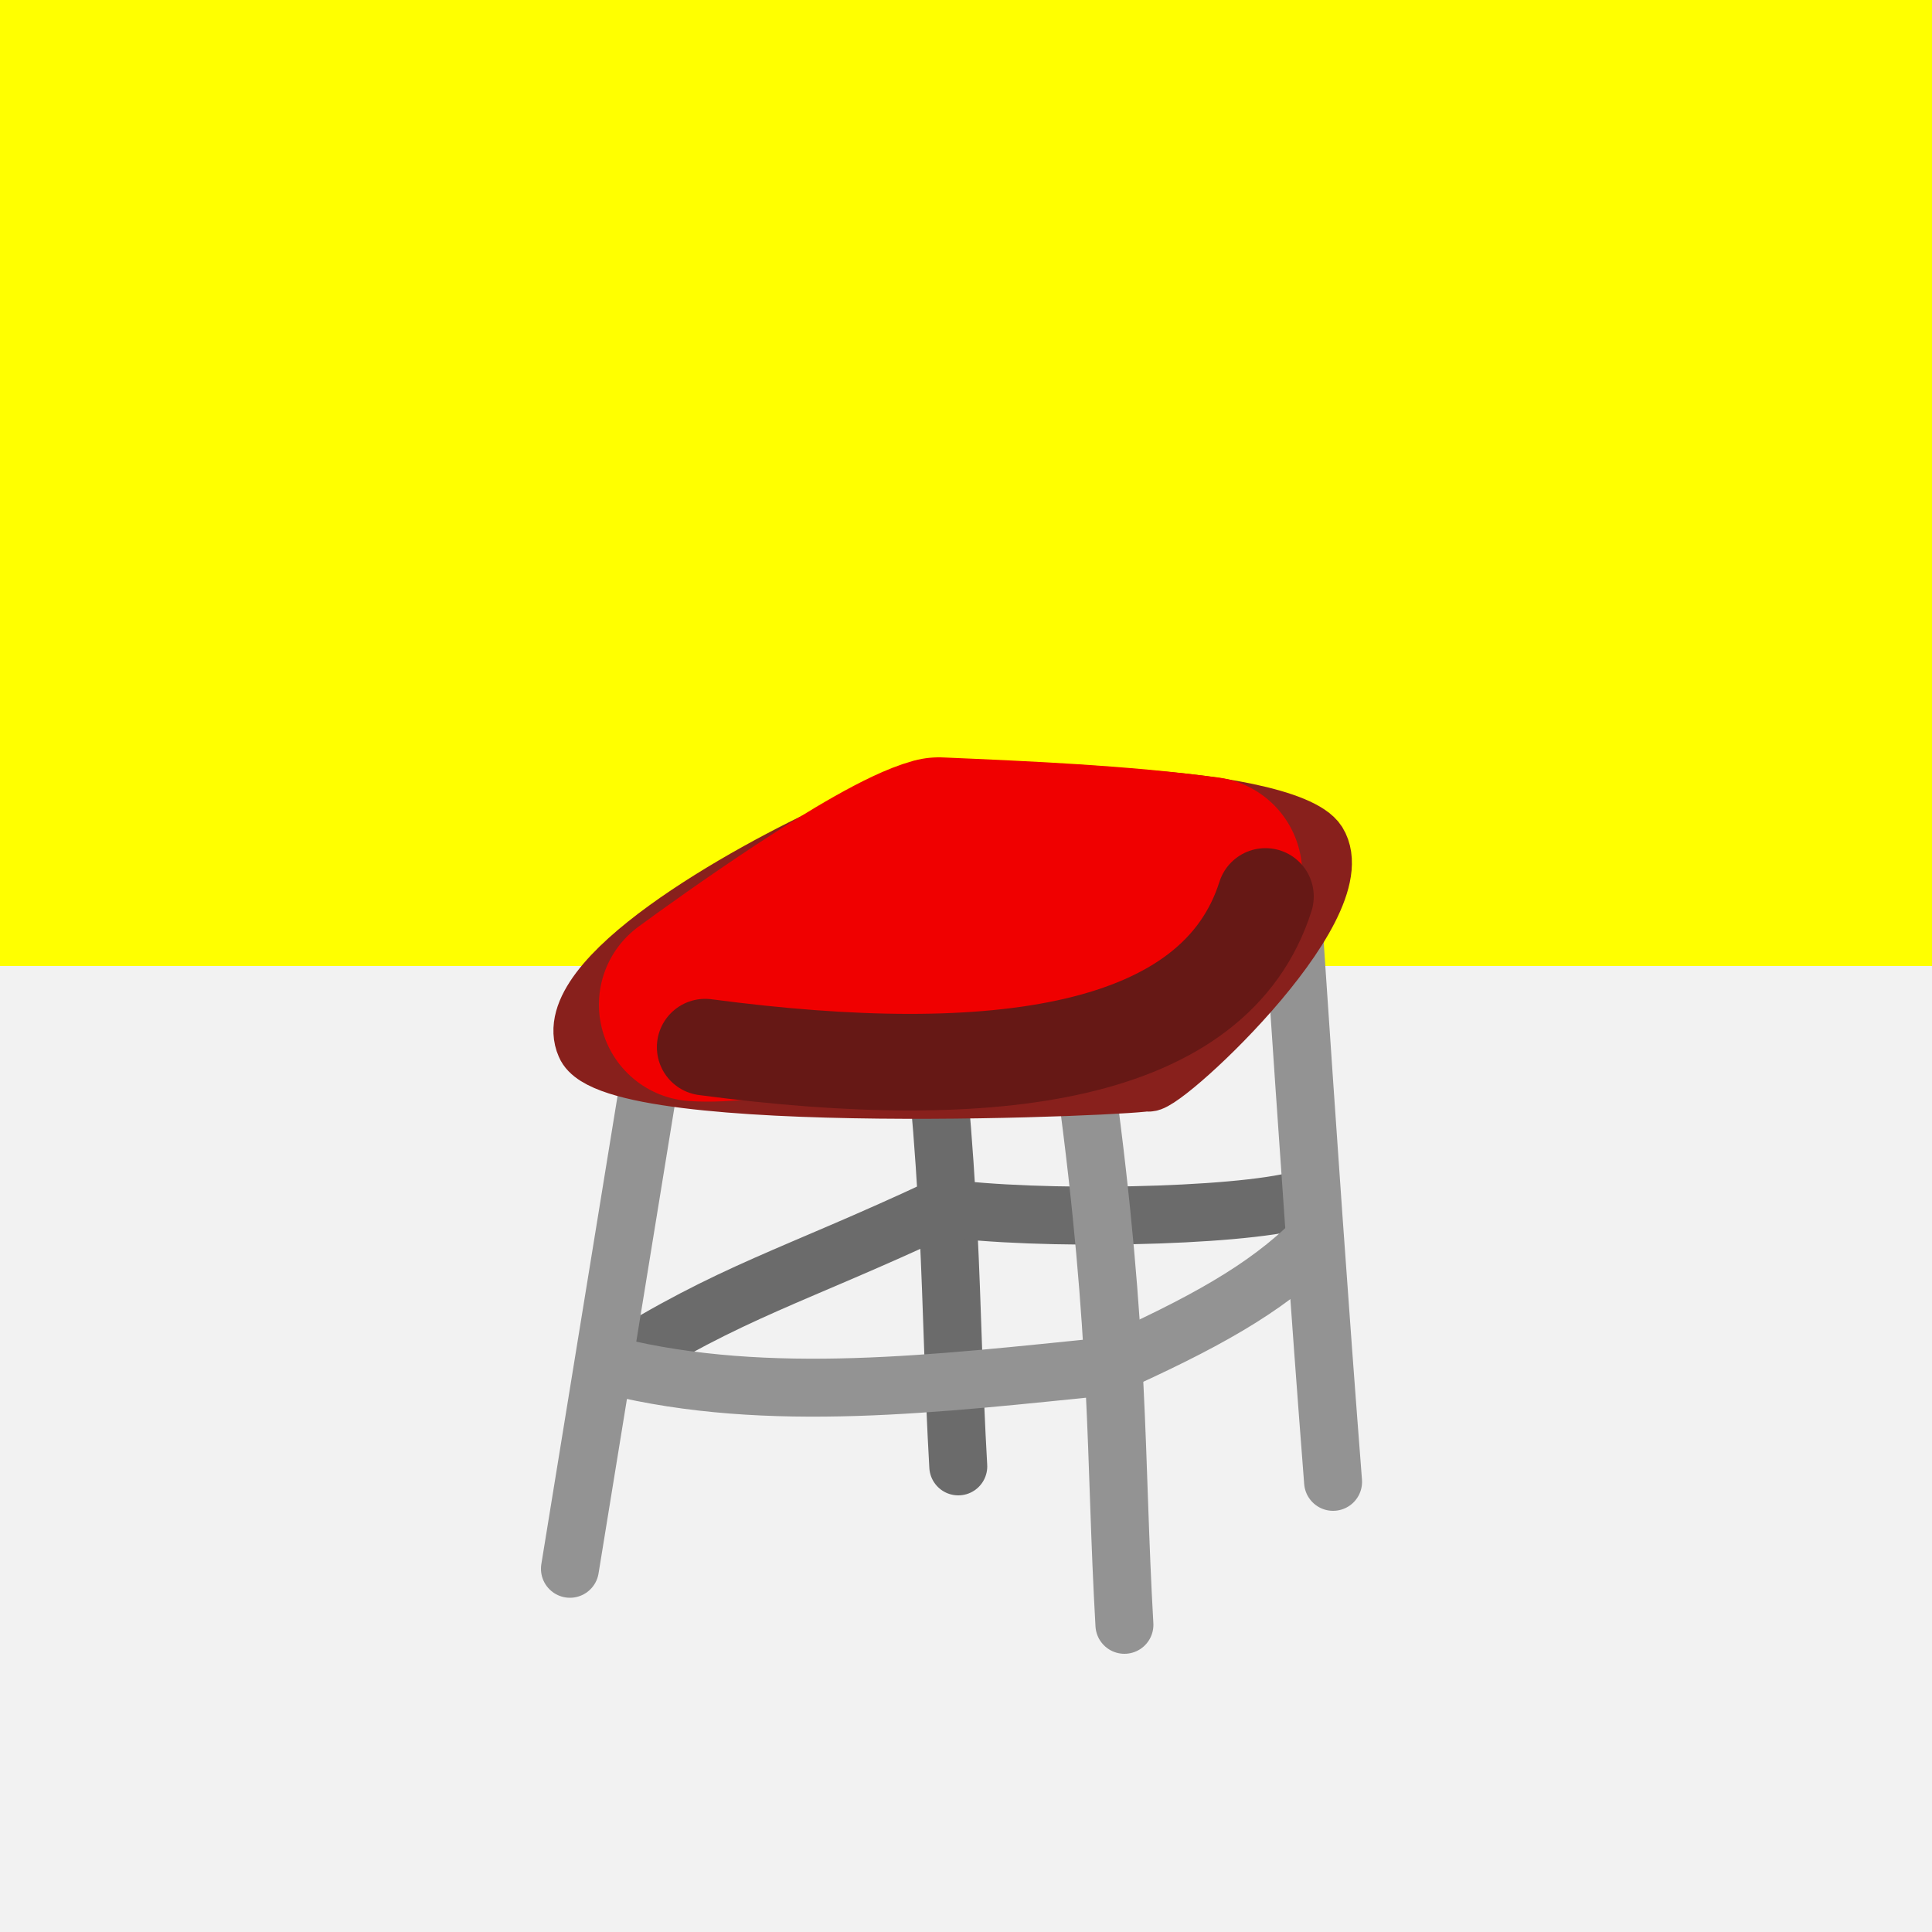
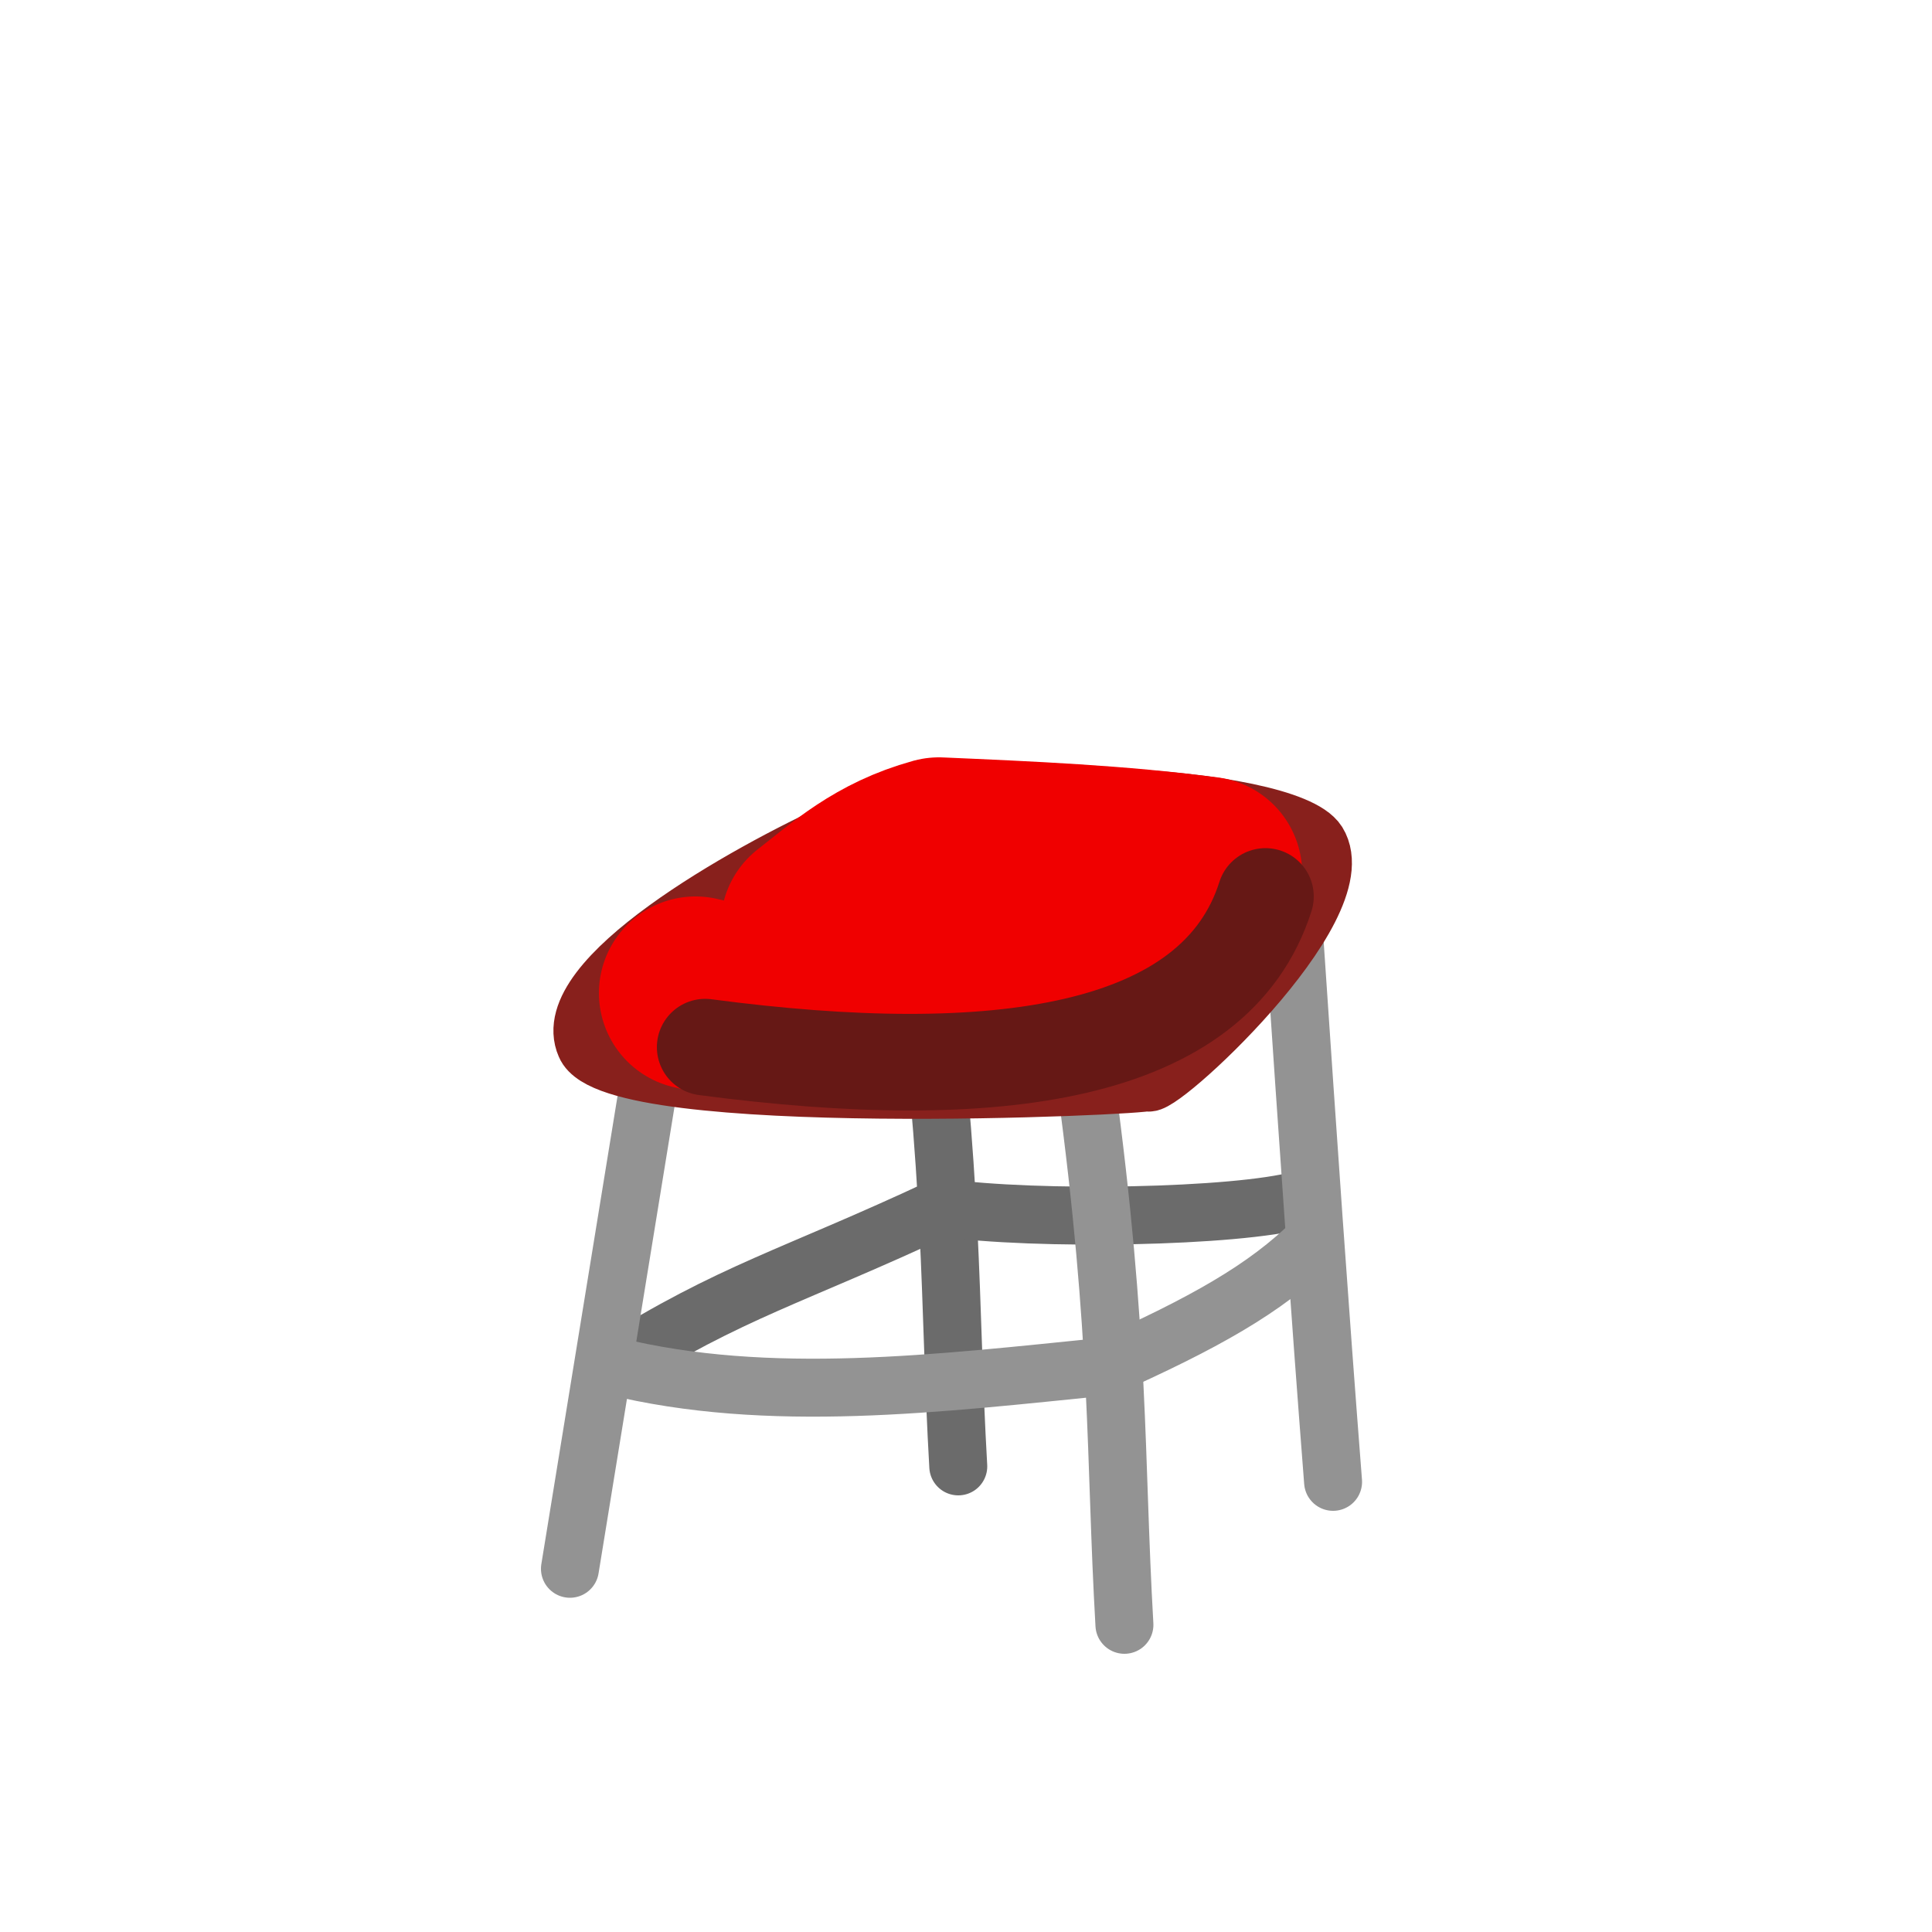
- <svg xmlns="http://www.w3.org/2000/svg" id="svg5" version="1.1" viewBox="0 0 1 1" height="1mm" width="1mm">
+ <svg xmlns="http://www.w3.org/2000/svg" width="1mm" height="1mm" viewBox="0 0 1 1" version="1.1" id="svg5">
  <defs id="defs2" />
-   <rect style="fill:#f2f2f2;stroke:none;stroke-width:0.127;stroke-linecap:round;stroke-linejoin:round;stroke-miterlimit:4;stroke-dasharray:none;stop-color:#000000" id="rect4062" width="1" height="1" x="0" y="0" />
-   <rect style="fill:#ffff00;fill-opacity:1;stroke:none;stroke-width:0.089;stroke-linecap:round;stroke-linejoin:round;stroke-miterlimit:4;stroke-dasharray:none;stop-color:#000000" id="rect4062-9" width="1" height="0.5" x="0" y="-6.9388939e-18" />
  <g id="layer1">
-     <path id="path6204-9" d="m 0.476,0.478 c 0.018,0.133 0.015,0.194 0.02,0.281" style="fill:none;stroke:#6b6b6b;stroke-width:0.03;stroke-linecap:round;stroke-linejoin:miter;stroke-miterlimit:4;stroke-dasharray:none;stroke-opacity:1" />
-     <path id="path6701-0" d="m 0.317,0.707 c 0.062,-0.039 0.093,-0.046 0.17,-0.082 0.05,0.007 0.153,0.005 0.186,-0.004" style="fill:none;stroke:#6b6b6b;stroke-width:0.03;stroke-linecap:round;stroke-linejoin:miter;stroke-miterlimit:4;stroke-dasharray:none;stroke-opacity:1" />
-     <path id="path6089" d="m 0.337,0.554 c -0.014,0.086 -0.028,0.172 -0.042,0.258" style="fill:none;stroke:#939393;stroke-width:0.03;stroke-linecap:round;stroke-linejoin:miter;stroke-miterlimit:4;stroke-dasharray:none;stroke-opacity:1" />
-     <path id="path6204" d="m 0.562,0.56 c 0.018,0.133 0.015,0.194 0.02,0.281" style="fill:none;stroke:#939393;stroke-width:0.03;stroke-linecap:round;stroke-linejoin:miter;stroke-miterlimit:4;stroke-dasharray:none;stroke-opacity:1" />
-     <path id="path6204-3" d="m 0.67,0.486 c 0.007,0.104 0.013,0.191 0.02,0.281" style="fill:none;stroke:#939393;stroke-width:0.03;stroke-linecap:round;stroke-linejoin:miter;stroke-miterlimit:4;stroke-dasharray:none;stroke-opacity:1" />
-     <path id="path6701" d="m 0.317,0.707 c 0.081,0.02 0.169,0.009 0.256,2.7516e-4 0.049,-0.022 0.082,-0.04 0.107,-0.065" style="fill:none;stroke:#939393;stroke-width:0.03;stroke-linecap:round;stroke-linejoin:miter;stroke-miterlimit:4;stroke-dasharray:none;stroke-opacity:1" />
-     <path id="path4651" d="m 0.594,0.56 c 0.003,0.007 0.109,-0.09 0.088,-0.124 -0.016,-0.025 -0.186,-0.035 -0.246,-0.007 -0.051,0.023 -0.148,0.078 -0.133,0.112 0.014,0.034 0.294,0.021 0.291,0.019" style="fill:none;stroke:#88201c;stroke-width:0.03;stroke-linecap:round;stroke-linejoin:miter;stroke-miterlimit:4;stroke-dasharray:none;stroke-opacity:1" />
-     <path id="path7896" d="m 0.624,0.452 c -0.045,-0.006 -0.092,-0.008 -0.138,-0.01 -0.029,0.008 -0.107,0.064 -0.126,0.078 0.059,0.004 0.189,-0.053 0.235,-0.024" style="fill:none;stroke:#f00000;stroke-width:0.1;stroke-linecap:round;stroke-linejoin:round;stroke-miterlimit:4;stroke-dasharray:none;stroke-opacity:1" />
-     <path id="path7356" d="m 0.365,0.542 c 0.151,0.02 0.264,0.004 0.29,-0.078" style="fill:none;stroke:#661815;stroke-width:0.05;stroke-linecap:round;stroke-linejoin:miter;stroke-miterlimit:4;stroke-dasharray:none;stroke-opacity:1" />
+     <path style="fill:none;stroke:#6b6b6b;stroke-width:0.03;stroke-linecap:round;stroke-linejoin:miter;stroke-miterlimit:4;stroke-dasharray:none;stroke-opacity:1" d="m 0.476,0.478 c 0.018,0.133 0.015,0.194 0.02,0.281" id="path6204-9" />
+     <path style="fill:none;stroke:#6b6b6b;stroke-width:0.03;stroke-linecap:round;stroke-linejoin:miter;stroke-miterlimit:4;stroke-dasharray:none;stroke-opacity:1" d="m 0.317,0.707 c 0.062,-0.039 0.093,-0.046 0.17,-0.082 0.05,0.007 0.153,0.005 0.186,-0.004" id="path6701-0" />
+     <path style="fill:none;stroke:#939393;stroke-width:0.03;stroke-linecap:round;stroke-linejoin:miter;stroke-miterlimit:4;stroke-dasharray:none;stroke-opacity:1" d="m 0.337,0.554 c -0.014,0.086 -0.028,0.172 -0.042,0.258" id="path6089" />
+     <path style="fill:none;stroke:#939393;stroke-width:0.03;stroke-linecap:round;stroke-linejoin:miter;stroke-miterlimit:4;stroke-dasharray:none;stroke-opacity:1" d="m 0.562,0.56 c 0.018,0.133 0.015,0.194 0.02,0.281" id="path6204" />
+     <path style="fill:none;stroke:#939393;stroke-width:0.03;stroke-linecap:round;stroke-linejoin:miter;stroke-miterlimit:4;stroke-dasharray:none;stroke-opacity:1" d="m 0.67,0.486 c 0.007,0.104 0.013,0.191 0.02,0.281" id="path6204-3" />
+     <path style="fill:none;stroke:#939393;stroke-width:0.03;stroke-linecap:round;stroke-linejoin:miter;stroke-miterlimit:4;stroke-dasharray:none;stroke-opacity:1" d="m 0.317,0.707 c 0.081,0.02 0.169,0.009 0.256,2.7516e-4 0.049,-0.022 0.082,-0.04 0.107,-0.065" id="path6701" />
+     <path style="fill:none;stroke:#88201c;stroke-width:0.03;stroke-linecap:round;stroke-linejoin:miter;stroke-miterlimit:4;stroke-dasharray:none;stroke-opacity:1" d="m 0.594,0.56 c 0.003,0.007 0.109,-0.09 0.088,-0.124 -0.016,-0.025 -0.186,-0.035 -0.246,-0.007 -0.051,0.023 -0.148,0.078 -0.133,0.112 0.014,0.034 0.294,0.021 0.291,0.019" id="path4651" />
+     <path style="fill:none;stroke:#f00000;stroke-width:0.1;stroke-linecap:round;stroke-linejoin:round;stroke-miterlimit:4;stroke-dasharray:none;stroke-opacity:1" d="m 0.624,0.452 c -0.045,-0.006 -0.092,-0.008 -0.138,-0.01 -0.029,0.008 -0.045,0.023 -0.063,0.037 0.059,0.004 0.126,-0.012 0.173,0.017 -0.08,0.013 -0.163,0.036 -0.236,0.018 0.163,0.008" id="path7896" />
+     <path style="fill:none;stroke:#661815;stroke-width:0.05;stroke-linecap:round;stroke-linejoin:miter;stroke-miterlimit:4;stroke-dasharray:none;stroke-opacity:1" d="m 0.365,0.542 c 0.151,0.02 0.264,0.004 0.29,-0.078" id="path7356" />
  </g>
</svg>
